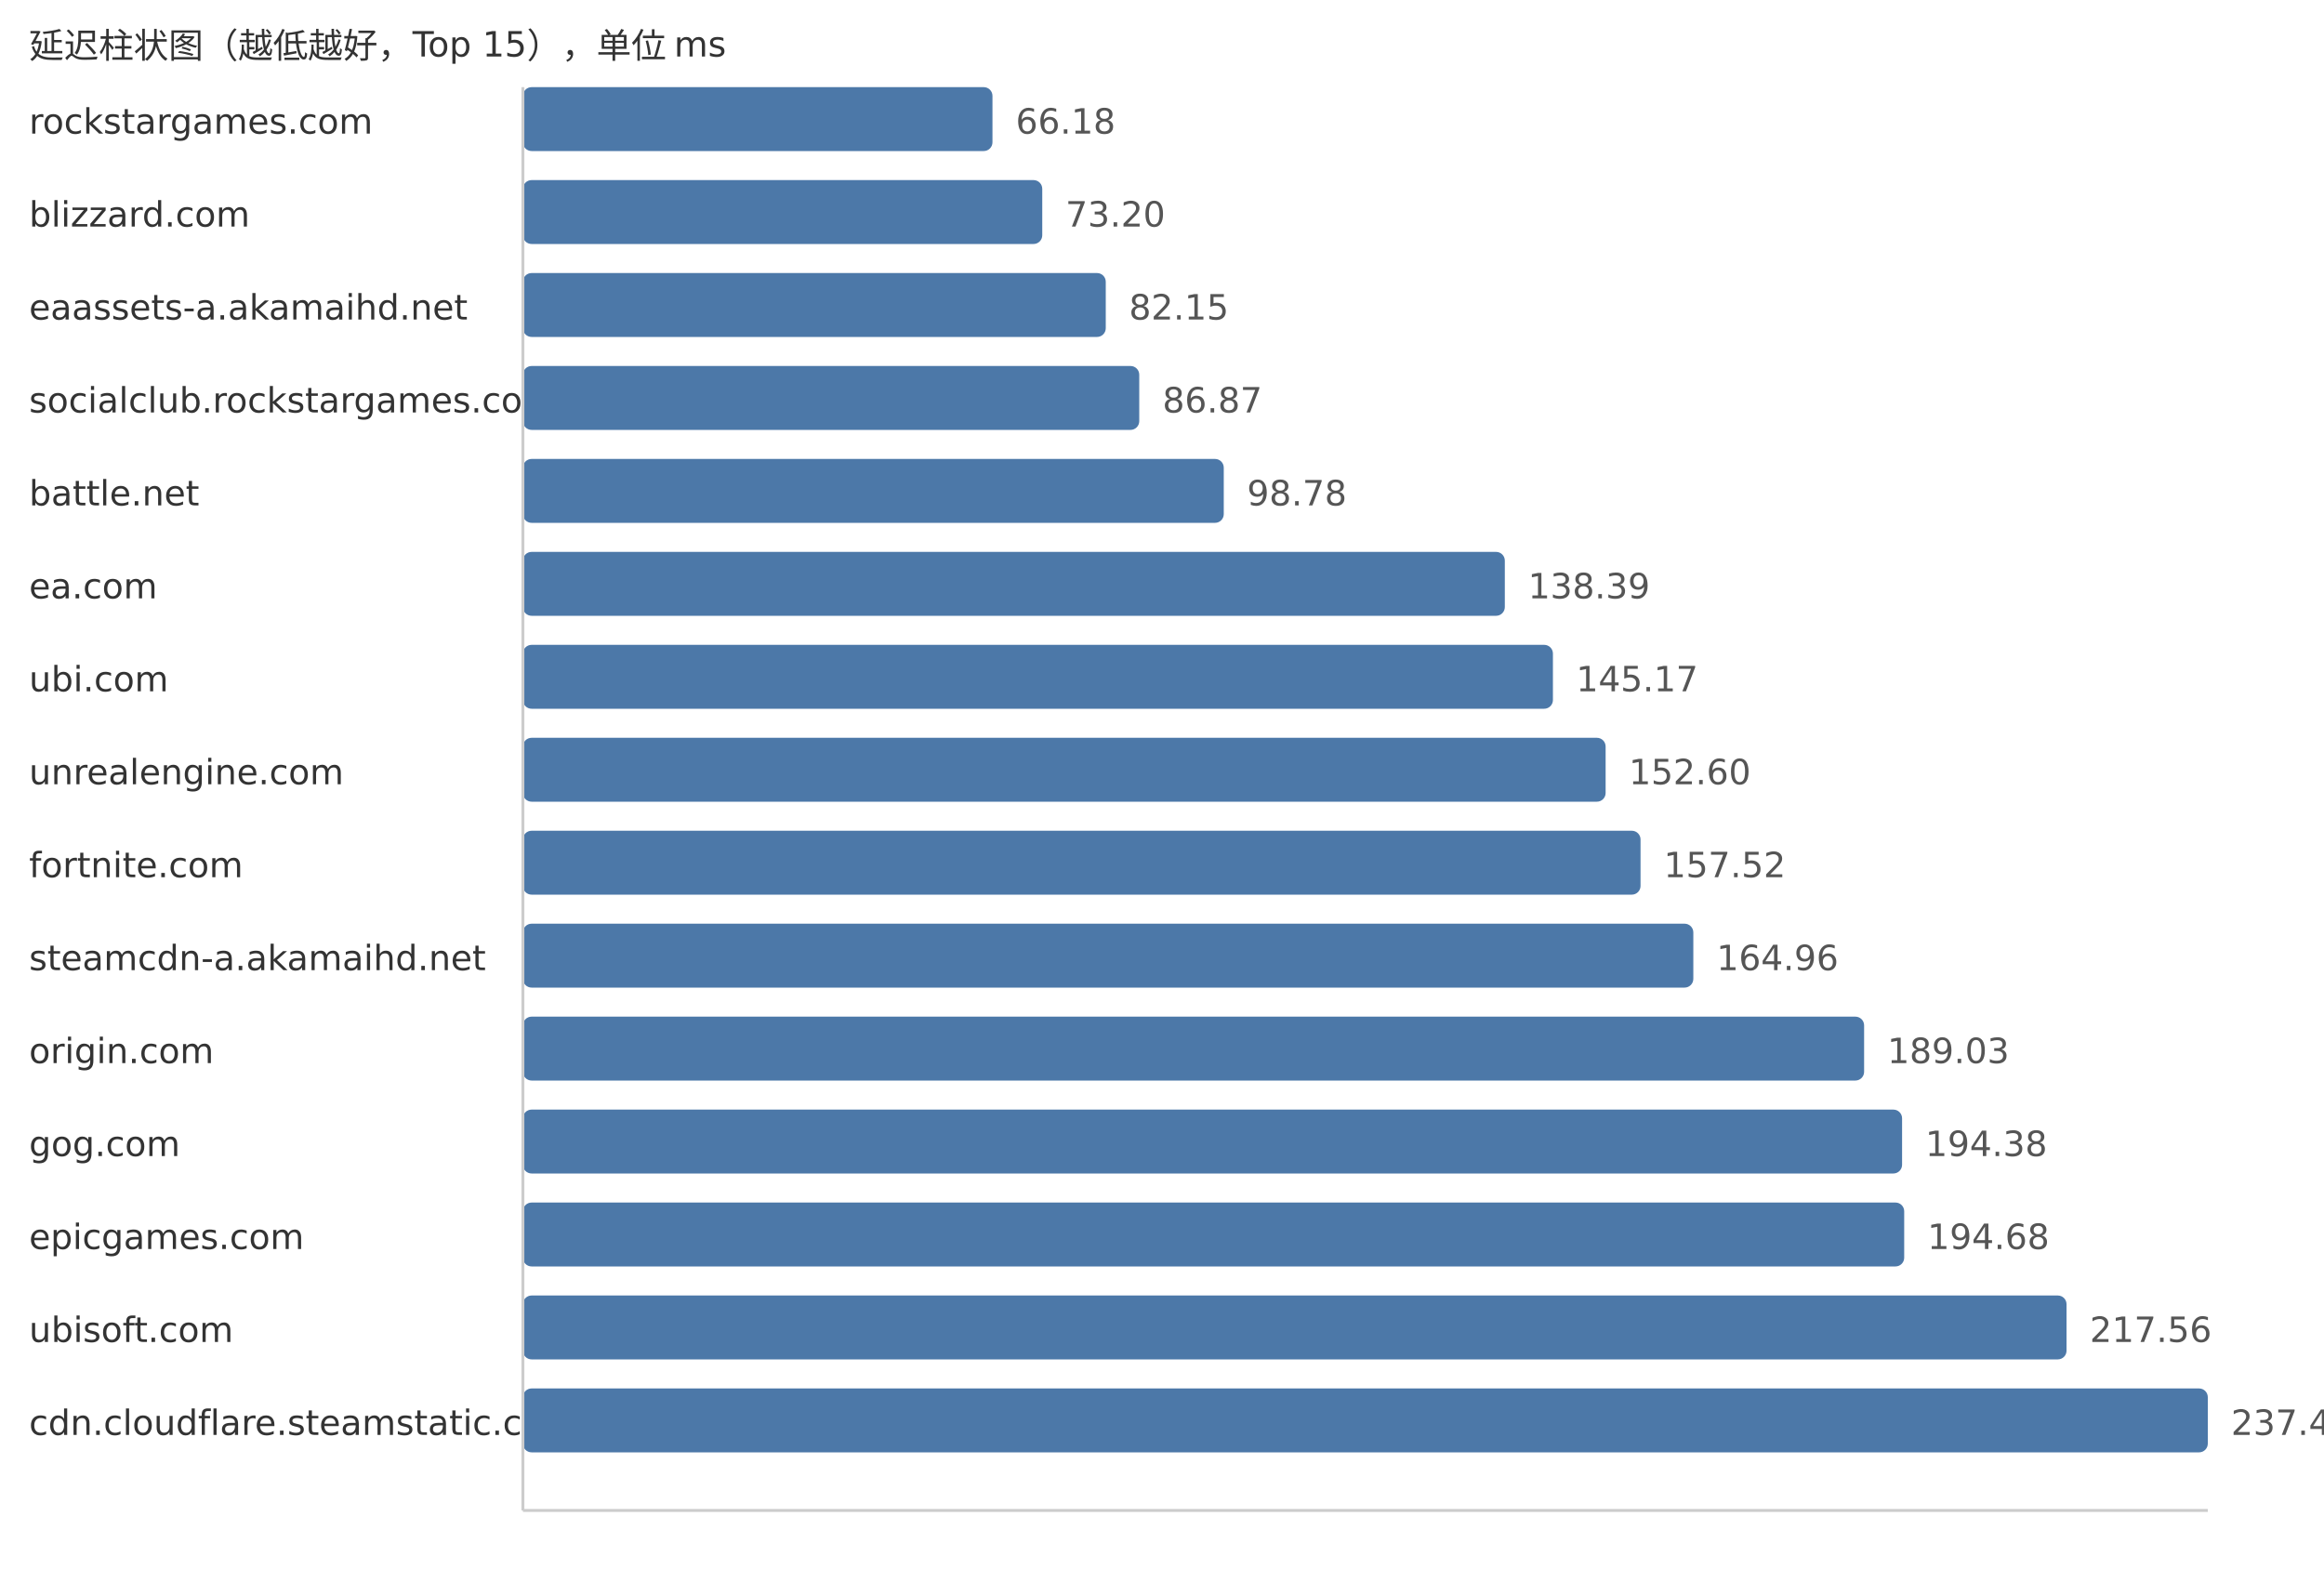
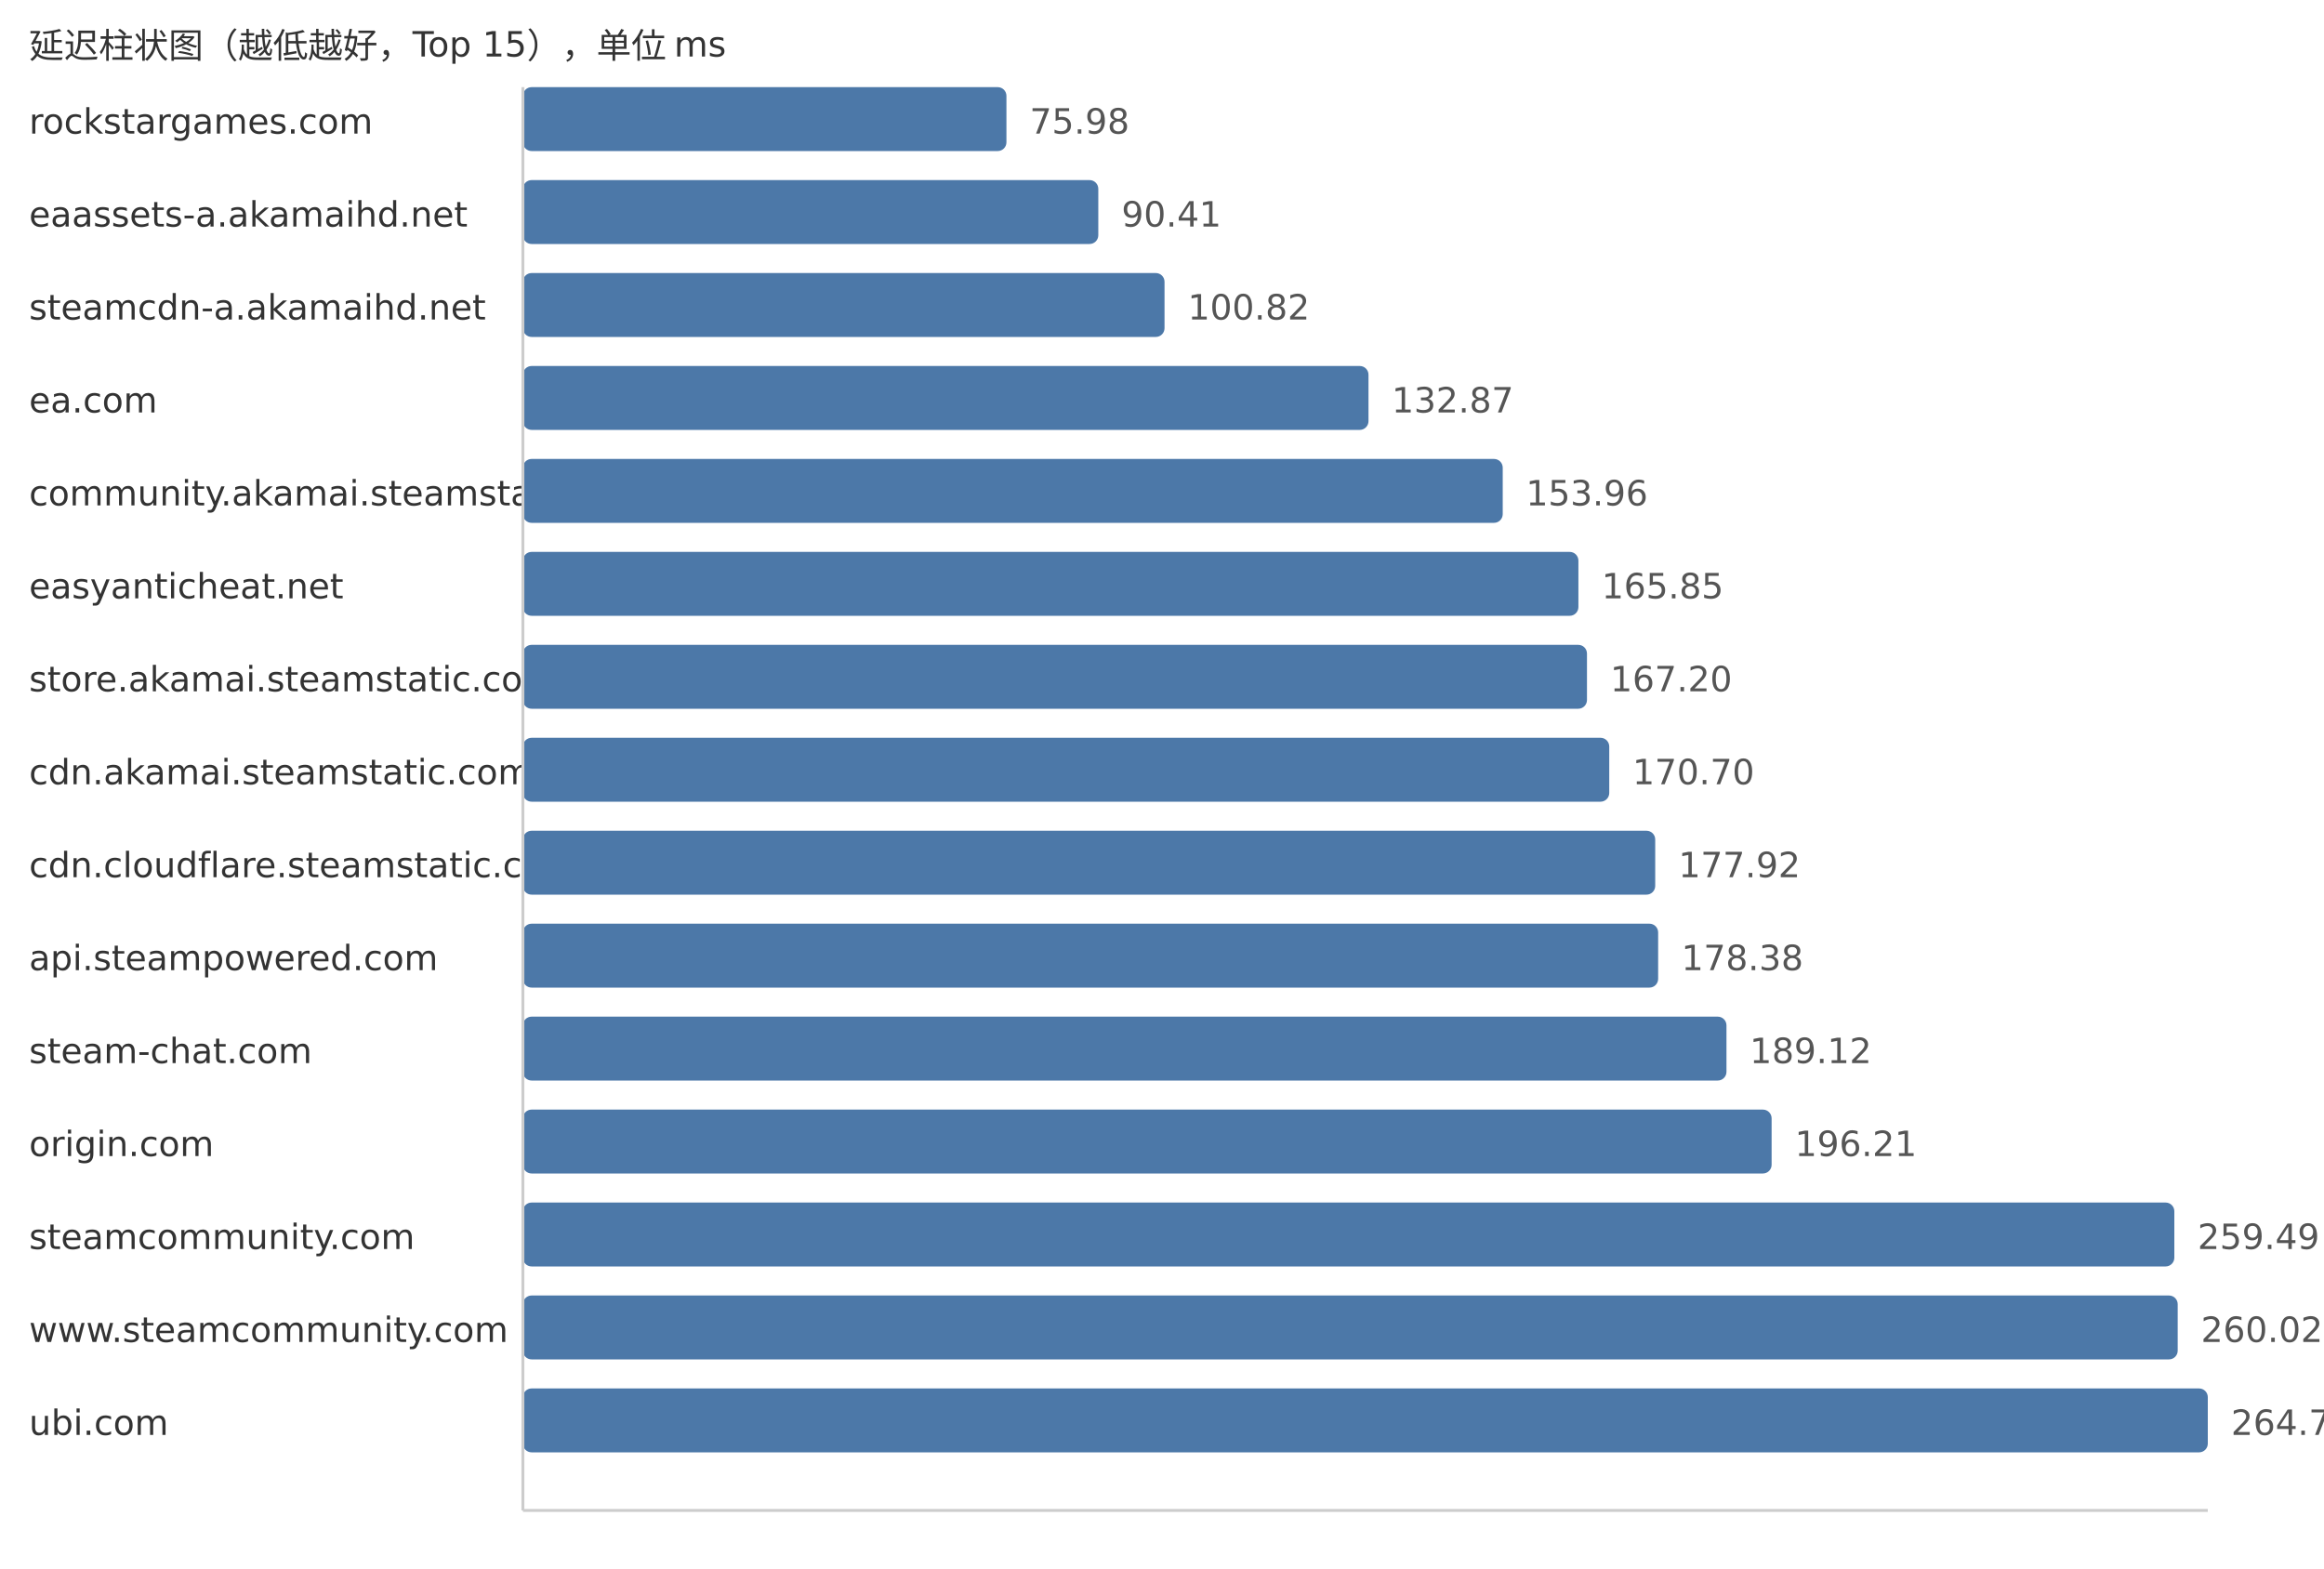
<svg xmlns="http://www.w3.org/2000/svg" width="800" height="540">
  <style> .label{font-family:DejaVu Sans,Verdana,Geneva,sans-serif;font-size:12px;fill:#333} .value{font-family:DejaVu Sans,Verdana,Geneva,sans-serif;font-size:12px;fill:#555} </style>
  <text x="10" y="20" class="label">延迟柱状图（越低越好，Top 15），单位 ms</text>
  <text x="10" y="46" class="label">rockstargames.com</text>
-   <rect x="180" y="30" width="161.64" height="22" fill="#4c78a8" rx="3" />
-   <text x="349.64" y="46" class="value">66.18</text>
-   <text x="10" y="78" class="label">blizzard.com</text>
-   <rect x="180" y="62" width="178.78" height="22" fill="#4c78a8" rx="3" />
-   <text x="366.78" y="78" class="value">73.20</text>
-   <text x="10" y="110" class="label">eaassets-a.akamaihd.net</text>
-   <rect x="180" y="94" width="200.64" height="22" fill="#4c78a8" rx="3" />
-   <text x="388.64" y="110" class="value">82.15</text>
-   <text x="10" y="142" class="label">socialclub.rockstargames.com</text>
-   <rect x="180" y="126" width="212.17" height="22" fill="#4c78a8" rx="3" />
-   <text x="400.17" y="142" class="value">86.87</text>
-   <text x="10" y="174" class="label">battle.net</text>
-   <rect x="180" y="158" width="241.26" height="22" fill="#4c78a8" rx="3" />
-   <text x="429.26" y="174" class="value">98.78</text>
-   <text x="10" y="206" class="label">ea.com</text>
-   <rect x="180" y="190" width="338.01" height="22" fill="#4c78a8" rx="3" />
-   <text x="526.01" y="206" class="value">138.39</text>
-   <text x="10" y="238" class="label">ubi.com</text>
-   <rect x="180" y="222" width="354.57" height="22" fill="#4c78a8" rx="3" />
-   <text x="542.57" y="238" class="value">145.17</text>
-   <text x="10" y="270" class="label">unrealengine.com</text>
-   <rect x="180" y="254" width="372.71" height="22" fill="#4c78a8" rx="3" />
-   <text x="560.71" y="270" class="value">152.60</text>
-   <text x="10" y="302" class="label">fortnite.com</text>
-   <rect x="180" y="286" width="384.73" height="22" fill="#4c78a8" rx="3" />
-   <text x="572.73" y="302" class="value">157.52</text>
-   <text x="10" y="334" class="label">steamcdn-a.akamaihd.net</text>
-   <rect x="180" y="318" width="402.9" height="22" fill="#4c78a8" rx="3" />
-   <text x="590.9" y="334" class="value">164.96</text>
-   <text x="10" y="366" class="label">origin.com</text>
-   <rect x="180" y="350" width="461.69" height="22" fill="#4c78a8" rx="3" />
-   <text x="649.69" y="366" class="value">189.03</text>
-   <text x="10" y="398" class="label">gog.com</text>
-   <rect x="180" y="382" width="474.76" height="22" fill="#4c78a8" rx="3" />
-   <text x="662.76" y="398" class="value">194.38</text>
-   <text x="10" y="430" class="label">epicgames.com</text>
-   <rect x="180" y="414" width="475.49" height="22" fill="#4c78a8" rx="3" />
-   <text x="663.49" y="430" class="value">194.68</text>
-   <text x="10" y="462" class="label">ubisoft.com</text>
-   <rect x="180" y="446" width="531.37" height="22" fill="#4c78a8" rx="3" />
-   <text x="719.37" y="462" class="value">217.56</text>
-   <text x="10" y="494" class="label">cdn.cloudflare.steamstatic.com</text>
+   <rect x="180" y="30" width="166.45" height="22" fill="#4c78a8" rx="3" />
+   <text x="354.45" y="46" class="value">75.98</text>
+   <text x="10" y="78" class="label">eaassets-a.akamaihd.net</text>
+   <rect x="180" y="62" width="198.07" height="22" fill="#4c78a8" rx="3" />
+   <text x="386.07" y="78" class="value">90.41</text>
+   <text x="10" y="110" class="label">steamcdn-a.akamaihd.net</text>
+   <rect x="180" y="94" width="220.87" height="22" fill="#4c78a8" rx="3" />
+   <text x="408.87" y="110" class="value">100.82</text>
+   <text x="10" y="142" class="label">ea.com</text>
+   <rect x="180" y="126" width="291.08" height="22" fill="#4c78a8" rx="3" />
+   <text x="479.08" y="142" class="value">132.87</text>
+   <text x="10" y="174" class="label">community.akamai.steamstatic.com</text>
+   <rect x="180" y="158" width="337.29" height="22" fill="#4c78a8" rx="3" />
+   <text x="525.29" y="174" class="value">153.96</text>
+   <text x="10" y="206" class="label">easyanticheat.net</text>
+   <rect x="180" y="190" width="363.34" height="22" fill="#4c78a8" rx="3" />
+   <text x="551.34" y="206" class="value">165.85</text>
+   <text x="10" y="238" class="label">store.akamai.steamstatic.com</text>
+   <rect x="180" y="222" width="366.29" height="22" fill="#4c78a8" rx="3" />
+   <text x="554.29" y="238" class="value">167.20</text>
+   <text x="10" y="270" class="label">cdn.akamai.steamstatic.com</text>
+   <rect x="180" y="254" width="373.96" height="22" fill="#4c78a8" rx="3" />
+   <text x="561.96" y="270" class="value">170.70</text>
+   <text x="10" y="302" class="label">cdn.cloudflare.steamstatic.com</text>
+   <rect x="180" y="286" width="389.78" height="22" fill="#4c78a8" rx="3" />
+   <text x="577.78" y="302" class="value">177.92</text>
+   <text x="10" y="334" class="label">api.steampowered.com</text>
+   <rect x="180" y="318" width="390.79" height="22" fill="#4c78a8" rx="3" />
+   <text x="578.79" y="334" class="value">178.38</text>
+   <text x="10" y="366" class="label">steam-chat.com</text>
+   <rect x="180" y="350" width="414.31" height="22" fill="#4c78a8" rx="3" />
+   <text x="602.31" y="366" class="value">189.12</text>
+   <text x="10" y="398" class="label">origin.com</text>
+   <rect x="180" y="382" width="429.85" height="22" fill="#4c78a8" rx="3" />
+   <text x="617.85" y="398" class="value">196.21</text>
+   <text x="10" y="430" class="label">steamcommunity.com</text>
+   <rect x="180" y="414" width="568.48" height="22" fill="#4c78a8" rx="3" />
+   <text x="756.48" y="430" class="value">259.49</text>
+   <text x="10" y="462" class="label">www.steamcommunity.com</text>
+   <rect x="180" y="446" width="569.64" height="22" fill="#4c78a8" rx="3" />
+   <text x="757.64" y="462" class="value">260.02</text>
+   <text x="10" y="494" class="label">ubi.com</text>
  <rect x="180" y="478" width="580.0" height="22" fill="#4c78a8" rx="3" />
-   <text x="768.0" y="494" class="value">237.47</text>
+   <text x="768.0" y="494" class="value">264.75</text>
  <line x1="180" y1="30" x2="180" y2="520" stroke="#ccc" />
  <line x1="180" y1="520" x2="760" y2="520" stroke="#ccc" />
</svg>
